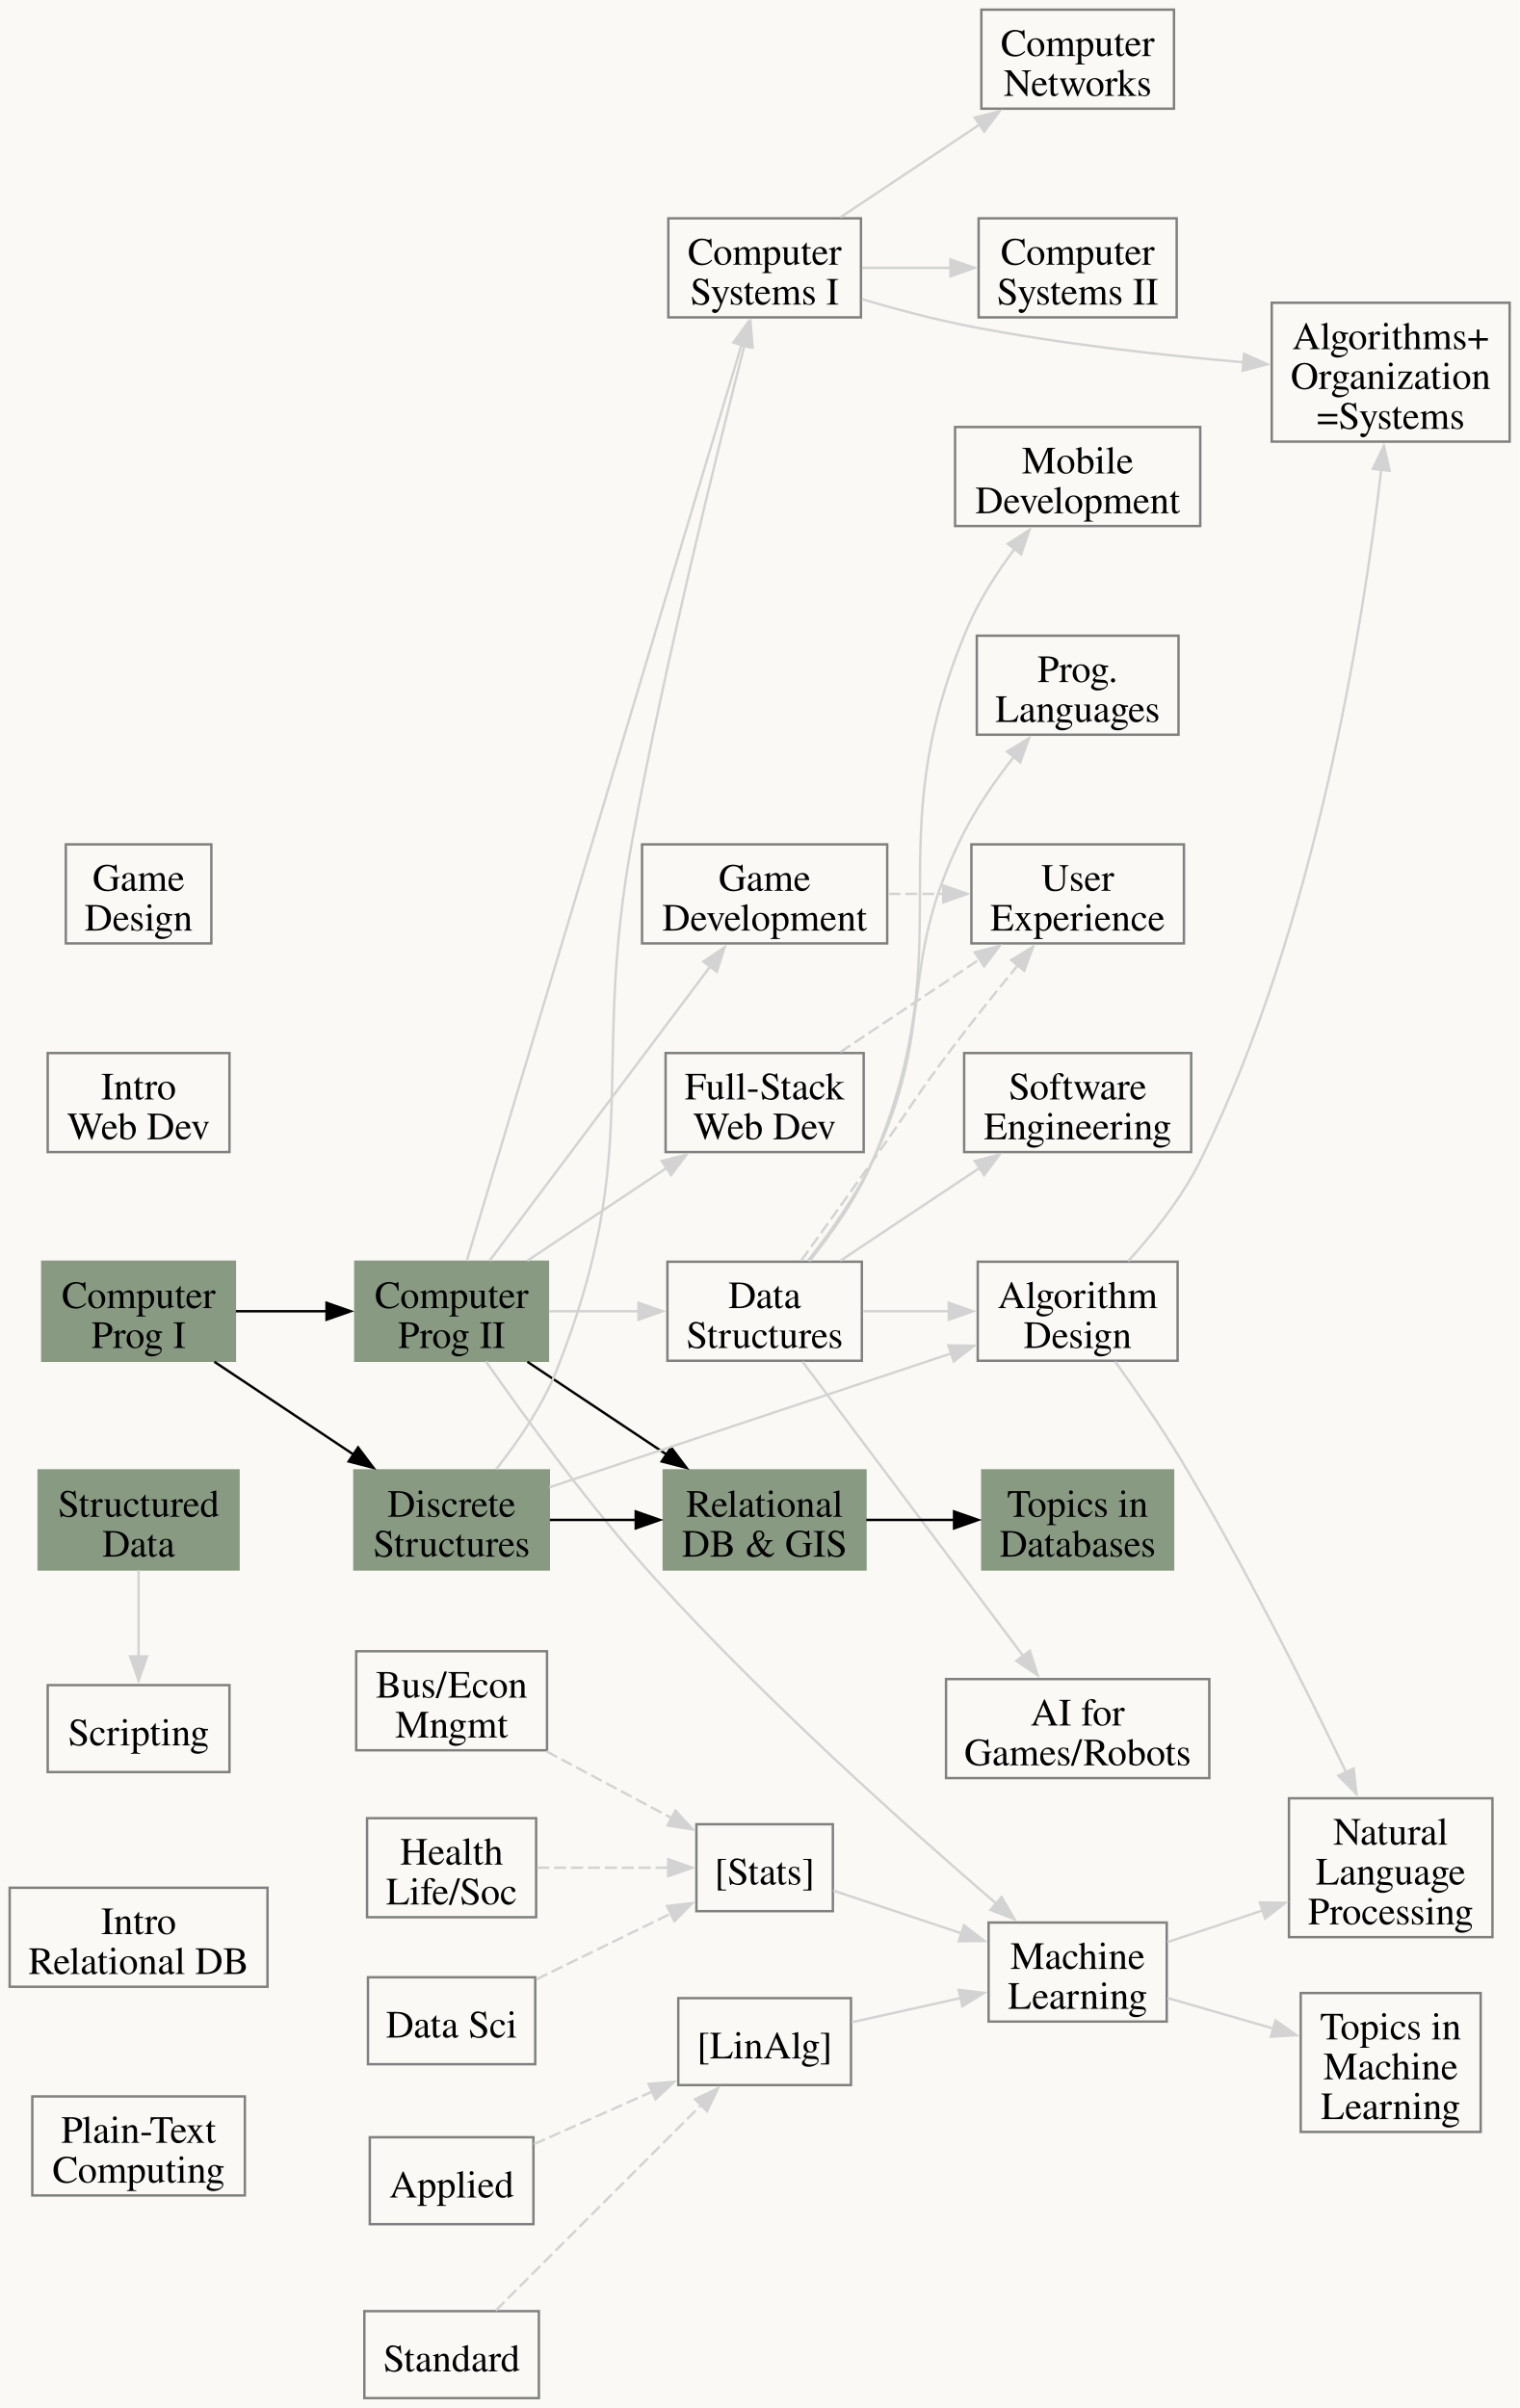
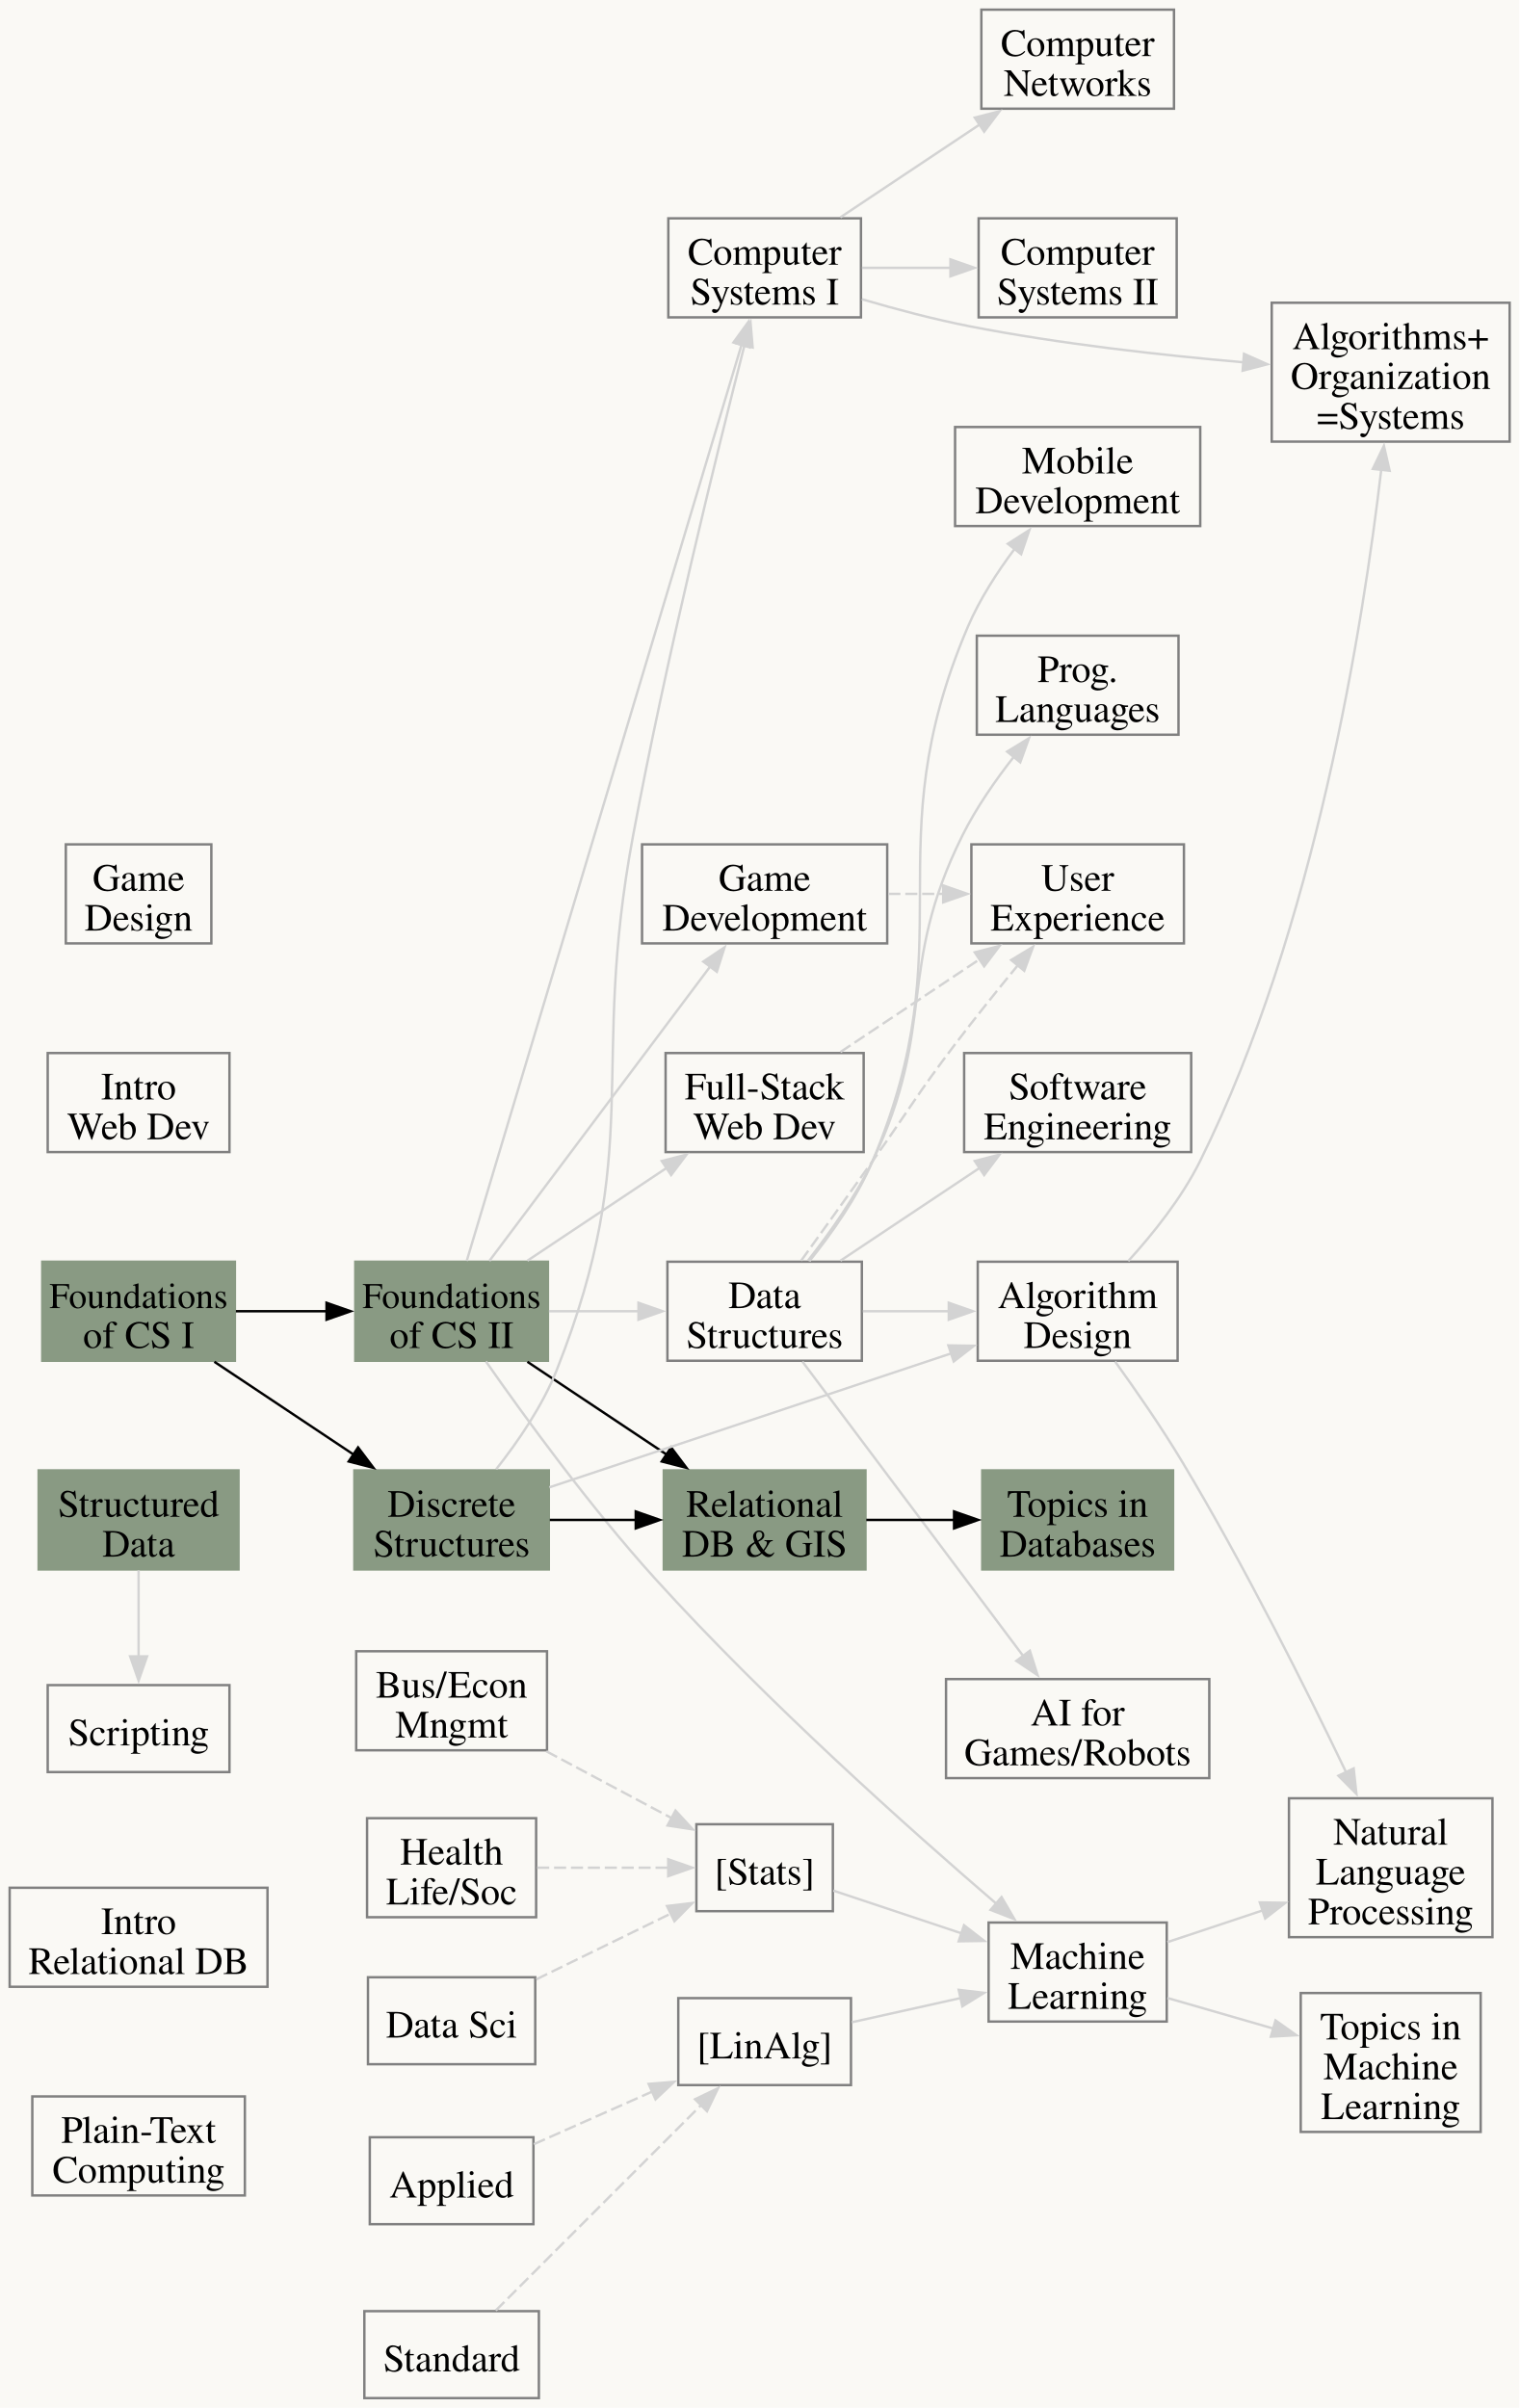
<svg xmlns="http://www.w3.org/2000/svg" width="629pt" height="997pt" viewBox="0.00 0.00 629.00 997.00">
  <g id="graph0" class="graph" transform="scale(1 1) rotate(0) translate(4 992.9)">
    <polygon fill="#faf9f5" stroke="none" points="-4,4 -4,-992.9 625.02,-992.9 625.02,4 -4,4" />
    <g id="node1" class="node">
      <polygon fill="none" stroke="gray" points="91,-556.9 15.75,-556.9 15.75,-515.9 91,-515.9 91,-556.9" />
      <text xml:space="preserve" text-anchor="middle" x="53.38" y="-537.7" font-family="Times" font-size="16.00">Intro</text>
      <text xml:space="preserve" text-anchor="middle" x="53.38" y="-521.2" font-family="Times" font-size="16.00">Web Dev</text>
    </g>
    <g id="node2" class="node">
      <polygon fill="none" stroke="gray" points="83.5,-643.3 23.25,-643.3 23.25,-602.3 83.5,-602.3 83.5,-643.3" />
      <text xml:space="preserve" text-anchor="middle" x="53.38" y="-624.1" font-family="Times" font-size="16.00">Game</text>
      <text xml:space="preserve" text-anchor="middle" x="53.38" y="-607.6" font-family="Times" font-size="16.00">Design</text>
    </g>
    <g id="node3" class="node">
      <polygon fill="#899a83" stroke="#899a83" points="94.75,-384.1 12,-384.1 12,-343.1 94.75,-343.1 94.75,-384.1" />
      <text xml:space="preserve" text-anchor="middle" x="53.38" y="-364.9" font-family="Times" font-size="16.00">Structured</text>
      <text xml:space="preserve" text-anchor="middle" x="53.38" y="-348.4" font-family="Times" font-size="16.00">Data</text>
    </g>
    <g id="node4" class="node">
      <polygon fill="none" stroke="gray" points="91,-295.2 15.75,-295.2 15.75,-259.2 91,-259.2 91,-295.2" />
      <text xml:space="preserve" text-anchor="middle" x="53.38" y="-270.25" font-family="Times" font-size="16.00">Scripting</text>
    </g>
    <g id="edge1" class="edge">
      <path fill="none" stroke="lightgray" d="M53.38,-342.68C53.38,-331.9 53.38,-318.56 53.38,-306.74" />
      <polygon fill="lightgray" stroke="lightgray" points="56.88,-307.09 53.38,-297.09 49.88,-307.09 56.88,-307.09" />
    </g>
    <g id="node5" class="node">
      <polygon fill="none" stroke="gray" points="106.75,-211.3 0,-211.3 0,-170.3 106.75,-170.3 106.75,-211.3" />
      <text xml:space="preserve" text-anchor="middle" x="53.38" y="-192.1" font-family="Times" font-size="16.00">Intro</text>
      <text xml:space="preserve" text-anchor="middle" x="53.38" y="-175.6" font-family="Times" font-size="16.00">Relational DB</text>
    </g>
    <g id="node6" class="node">
      <polygon fill="none" stroke="gray" points="97.38,-124.9 9.38,-124.9 9.38,-83.9 97.38,-83.9 97.38,-124.9" />
      <text xml:space="preserve" text-anchor="middle" x="53.38" y="-105.7" font-family="Times" font-size="16.00">Plain-Text</text>
      <text xml:space="preserve" text-anchor="middle" x="53.38" y="-89.2" font-family="Times" font-size="16.00">Computing</text>
    </g>
    <g id="node7" class="node">
      <polygon fill="#899a83" stroke="#899a83" points="93.25,-470.5 13.5,-470.5 13.5,-429.5 93.25,-429.5 93.25,-470.5" />
-       <text xml:space="preserve" text-anchor="middle" x="53.38" y="-451.3" font-family="Times" font-size="16.00">Computer</text>
-       <text xml:space="preserve" text-anchor="middle" x="53.38" y="-434.8" font-family="Times" font-size="16.00">Prog I</text>
+       <text xml:space="preserve" text-anchor="middle" x="53.38" y="-451.3" font-family="Times" font-size="15.00">Foundations</text>
+       <text xml:space="preserve" text-anchor="middle" x="53.38" y="-434.8" font-family="Times" font-size="16.00">of CS I</text>
    </g>
    <g id="node8" class="node">
      <polygon fill="#899a83" stroke="#899a83" points="222.85,-470.5 143.1,-470.5 143.1,-429.5 222.85,-429.5 222.85,-470.5" />
-       <text xml:space="preserve" text-anchor="middle" x="182.97" y="-451.3" font-family="Times" font-size="16.00">Computer</text>
-       <text xml:space="preserve" text-anchor="middle" x="182.97" y="-434.8" font-family="Times" font-size="16.00">Prog II</text>
+       <text xml:space="preserve" text-anchor="middle" x="182.97" y="-451.3" font-family="Times" font-size="15.00">Foundations</text>
+       <text xml:space="preserve" text-anchor="middle" x="182.97" y="-434.8" font-family="Times" font-size="16.00">of CS II</text>
    </g>
    <g id="edge2" class="edge">
      <path fill="none" stroke="black" d="M93.67,-450C105.62,-450 118.87,-450 131.42,-450" />
      <polygon fill="black" stroke="black" points="131.19,-453.5 141.19,-450 131.19,-446.5 131.19,-453.5" />
    </g>
    <g id="node12" class="node">
      <polygon fill="#899a83" stroke="#899a83" points="223.22,-384.1 142.72,-384.1 142.72,-343.1 223.22,-343.1 223.22,-384.1" />
      <text xml:space="preserve" text-anchor="middle" x="182.97" y="-364.9" font-family="Times" font-size="16.00">Discrete</text>
      <text xml:space="preserve" text-anchor="middle" x="182.97" y="-348.4" font-family="Times" font-size="16.00">Structures</text>
    </g>
    <g id="edge7" class="edge">
      <path fill="none" stroke="black" d="M84.75,-429.08C102.1,-417.52 123.85,-403.01 142.48,-390.6" />
      <polygon fill="black" stroke="black" points="144.25,-393.62 150.63,-385.16 140.37,-387.8 144.25,-393.62" />
    </g>
    <g id="node9" class="node">
      <polygon fill="none" stroke="gray" points="353.57,-556.9 271.57,-556.9 271.57,-515.9 353.57,-515.9 353.57,-556.9" />
      <text xml:space="preserve" text-anchor="middle" x="312.57" y="-537.7" font-family="Times" font-size="16.00">Full-Stack</text>
      <text xml:space="preserve" text-anchor="middle" x="312.57" y="-521.2" font-family="Times" font-size="16.00">Web Dev</text>
    </g>
    <g id="edge3" class="edge">
      <path fill="none" stroke="lightgray" d="M214.35,-470.92C231.7,-482.48 253.45,-496.99 272.08,-509.4" />
      <polygon fill="lightgray" stroke="lightgray" points="269.97,-512.2 280.23,-514.84 273.85,-506.38 269.97,-512.2" />
    </g>
    <g id="node10" class="node">
      <polygon fill="none" stroke="gray" points="363.32,-643.3 261.82,-643.3 261.82,-602.3 363.32,-602.3 363.32,-643.3" />
      <text xml:space="preserve" text-anchor="middle" x="312.57" y="-624.1" font-family="Times" font-size="16.00">Game</text>
      <text xml:space="preserve" text-anchor="middle" x="312.57" y="-607.6" font-family="Times" font-size="16.00">Development</text>
    </g>
    <g id="edge4" class="edge">
      <path fill="none" stroke="lightgray" d="M198.61,-470.84C221.47,-501.33 264.16,-558.24 290.3,-593.1" />
      <polygon fill="lightgray" stroke="lightgray" points="287.18,-594.77 295.98,-600.67 292.78,-590.57 287.18,-594.77" />
    </g>
    <g id="node11" class="node">
      <polygon fill="none" stroke="gray" points="352.45,-902.5 272.7,-902.5 272.7,-861.5 352.45,-861.5 352.45,-902.5" />
      <text xml:space="preserve" text-anchor="middle" x="312.57" y="-883.3" font-family="Times" font-size="16.00">Computer</text>
      <text xml:space="preserve" text-anchor="middle" x="312.57" y="-866.8" font-family="Times" font-size="16.00">Systems I</text>
    </g>
    <g id="edge5" class="edge">
      <path fill="none" stroke="lightgray" d="M189.23,-470.84C210.16,-540.62 277.9,-766.4 303.05,-850.26" />
      <polygon fill="lightgray" stroke="lightgray" points="299.65,-851.1 305.88,-859.67 306.36,-849.09 299.65,-851.1" />
    </g>
    <g id="node13" class="node">
      <polygon fill="none" stroke="gray" points="352.82,-470.5 272.32,-470.5 272.32,-429.5 352.82,-429.5 352.82,-470.5" />
      <text xml:space="preserve" text-anchor="middle" x="312.57" y="-451.3" font-family="Times" font-size="16.00">Data</text>
      <text xml:space="preserve" text-anchor="middle" x="312.57" y="-434.8" font-family="Times" font-size="16.00">Structures</text>
    </g>
    <g id="edge8" class="edge">
      <path fill="none" stroke="lightgray" d="M223.27,-450C235.1,-450 248.22,-450 260.67,-450" />
      <polygon fill="lightgray" stroke="lightgray" points="260.34,-453.5 270.34,-450 260.34,-446.5 260.34,-453.5" />
    </g>
    <g id="node14" class="node">
      <polygon fill="#899a83" stroke="#899a83" points="354.32,-384.1 270.82,-384.1 270.82,-343.1 354.32,-343.1 354.32,-384.1" />
      <text xml:space="preserve" text-anchor="middle" x="312.57" y="-364.9" font-family="Times" font-size="16.00">Relational</text>
      <text xml:space="preserve" text-anchor="middle" x="312.57" y="-348.4" font-family="Times" font-size="16.00">DB &amp; GIS</text>
    </g>
    <g id="edge9" class="edge">
      <path fill="none" stroke="black" d="M214.35,-429.08C231.7,-417.52 253.45,-403.01 272.08,-390.6" />
      <polygon fill="black" stroke="black" points="273.85,-393.62 280.23,-385.16 269.97,-387.8 273.85,-393.62" />
    </g>
    <g id="node21" class="node">
      <polygon fill="none" stroke="gray" points="479.05,-196.9 405.3,-196.9 405.3,-155.9 479.05,-155.9 479.05,-196.9" />
      <text xml:space="preserve" text-anchor="middle" x="442.17" y="-177.7" font-family="Times" font-size="16.00">Machine</text>
      <text xml:space="preserve" text-anchor="middle" x="442.17" y="-161.2" font-family="Times" font-size="16.00">Learning</text>
    </g>
    <g id="edge20" class="edge">
      <path fill="none" stroke="lightgray" d="M197.19,-429.2C213.17,-406.33 240.41,-368.91 267.12,-339.4 313.05,-288.67 372.38,-235.71 408.83,-204.41" />
      <polygon fill="lightgray" stroke="lightgray" points="410.66,-207.45 415.99,-198.3 406.11,-202.13 410.66,-207.45" />
    </g>
    <g id="node19" class="node">
      <polygon fill="none" stroke="gray" points="486.17,-643.3 398.17,-643.3 398.17,-602.3 486.17,-602.3 486.17,-643.3" />
      <text xml:space="preserve" text-anchor="middle" x="442.17" y="-624.1" font-family="Times" font-size="16.00">User</text>
      <text xml:space="preserve" text-anchor="middle" x="442.17" y="-607.6" font-family="Times" font-size="16.00">Experience</text>
    </g>
    <g id="edge16" class="edge">
      <path fill="none" stroke="lightgray" stroke-dasharray="5,2" d="M343.95,-557.32C361.3,-568.88 383.05,-583.39 401.68,-595.8" />
      <polygon fill="lightgray" stroke="lightgray" points="399.57,-598.6 409.83,-601.24 403.45,-592.78 399.57,-598.6" />
    </g>
    <g id="edge17" class="edge">
      <path fill="none" stroke="lightgray" stroke-dasharray="5,2" d="M363.8,-622.8C371.31,-622.8 379.09,-622.8 386.68,-622.8" />
      <polygon fill="lightgray" stroke="lightgray" points="386.51,-626.3 396.51,-622.8 386.51,-619.3 386.51,-626.3" />
    </g>
    <g id="node16" class="node">
      <polygon fill="none" stroke="gray" points="483.17,-902.5 401.17,-902.5 401.17,-861.5 483.17,-861.5 483.17,-902.5" />
      <text xml:space="preserve" text-anchor="middle" x="442.17" y="-883.3" font-family="Times" font-size="16.00">Computer</text>
      <text xml:space="preserve" text-anchor="middle" x="442.17" y="-866.8" font-family="Times" font-size="16.00">Systems II</text>
    </g>
    <g id="edge12" class="edge">
      <path fill="none" stroke="lightgray" d="M352.87,-882C364.47,-882 377.3,-882 389.53,-882" />
      <polygon fill="lightgray" stroke="lightgray" points="389.5,-885.5 399.5,-882 389.5,-878.5 389.5,-885.5" />
    </g>
    <g id="node25" class="node">
      <polygon fill="none" stroke="gray" points="482.05,-988.9 402.3,-988.9 402.3,-947.9 482.05,-947.9 482.05,-988.9" />
      <text xml:space="preserve" text-anchor="middle" x="442.17" y="-969.7" font-family="Times" font-size="16.00">Computer</text>
      <text xml:space="preserve" text-anchor="middle" x="442.17" y="-953.2" font-family="Times" font-size="16.00">Networks</text>
    </g>
    <g id="edge24" class="edge">
      <path fill="none" stroke="lightgray" d="M343.95,-902.92C361.3,-914.48 383.05,-928.99 401.68,-941.4" />
      <polygon fill="lightgray" stroke="lightgray" points="399.57,-944.2 409.83,-946.84 403.45,-938.38 399.57,-944.2" />
    </g>
    <g id="node27" class="node">
      <polygon fill="none" stroke="gray" points="621.02,-867.55 522.52,-867.55 522.52,-810.05 621.02,-810.05 621.02,-867.55" />
      <text xml:space="preserve" text-anchor="middle" x="571.77" y="-848.35" font-family="Times" font-size="16.00">Algorithms+</text>
      <text xml:space="preserve" text-anchor="middle" x="571.77" y="-831.85" font-family="Times" font-size="16.00">Organization</text>
      <text xml:space="preserve" text-anchor="middle" x="571.77" y="-815.35" font-family="Times" font-size="16.00">=Systems</text>
    </g>
    <g id="edge26" class="edge">
      <path fill="none" stroke="lightgray" d="M352.83,-869.02C366.84,-864.9 382.73,-860.68 397.47,-857.8 434.92,-850.48 477.47,-845.77 511.16,-842.87" />
      <polygon fill="lightgray" stroke="lightgray" points="511.04,-846.4 520.72,-842.08 510.47,-839.42 511.04,-846.4" />
    </g>
    <g id="edge6" class="edge">
      <path fill="none" stroke="lightgray" d="M201.43,-384.59C210.46,-396.01 220.64,-410.84 226.55,-425.8 263.06,-518.15 239.88,-549.38 258.12,-647 271.79,-720.12 292.71,-804.91 304.23,-849.97" />
      <polygon fill="lightgray" stroke="lightgray" points="300.83,-850.78 306.71,-859.6 307.61,-849.04 300.83,-850.78" />
    </g>
    <g id="edge10" class="edge">
      <path fill="none" stroke="black" d="M223.63,-363.6C234.99,-363.6 247.51,-363.6 259.48,-363.6" />
      <polygon fill="black" stroke="black" points="259.21,-367.1 269.21,-363.6 259.21,-360.1 259.21,-367.1" />
    </g>
    <g id="node17" class="node">
      <polygon fill="none" stroke="gray" points="483.55,-470.5 400.8,-470.5 400.8,-429.5 483.55,-429.5 483.55,-470.5" />
      <text xml:space="preserve" text-anchor="middle" x="442.17" y="-451.3" font-family="Times" font-size="16.00">Algorithm</text>
      <text xml:space="preserve" text-anchor="middle" x="442.17" y="-434.8" font-family="Times" font-size="16.00">Design</text>
    </g>
    <g id="edge13" class="edge">
      <path fill="none" stroke="lightgray" d="M223.47,-377.1C268.35,-392.06 340.85,-416.22 389.95,-432.59" />
      <polygon fill="lightgray" stroke="lightgray" points="388.64,-435.85 399.24,-435.69 390.86,-429.2 388.64,-435.85" />
    </g>
    <g id="node15" class="node">
      <polygon fill="none" stroke="gray" points="492.92,-816.1 391.42,-816.1 391.42,-775.1 492.92,-775.1 492.92,-816.1" />
      <text xml:space="preserve" text-anchor="middle" x="442.17" y="-796.9" font-family="Times" font-size="16.00">Mobile</text>
      <text xml:space="preserve" text-anchor="middle" x="442.17" y="-780.4" font-family="Times" font-size="16.00">Development</text>
    </g>
    <g id="edge11" class="edge">
      <path fill="none" stroke="lightgray" d="M331.08,-470.72C340.34,-482.19 350.91,-497.13 357.27,-512.2 396.15,-604.19 357.49,-641.57 396.72,-733.4 401.58,-744.77 408.86,-756.04 416.18,-765.8" />
      <polygon fill="lightgray" stroke="lightgray" points="413.26,-767.75 422.19,-773.46 418.76,-763.43 413.26,-767.75" />
    </g>
    <g id="edge14" class="edge">
      <path fill="none" stroke="lightgray" d="M353.23,-450C364.59,-450 377.11,-450 389.08,-450" />
      <polygon fill="lightgray" stroke="lightgray" points="388.81,-453.5 398.81,-450 388.81,-446.5 388.81,-453.5" />
    </g>
    <g id="node18" class="node">
      <polygon fill="none" stroke="gray" points="483.92,-729.7 400.42,-729.7 400.42,-688.7 483.92,-688.7 483.92,-729.7" />
      <text xml:space="preserve" text-anchor="middle" x="442.17" y="-710.5" font-family="Times" font-size="16.00">Prog.</text>
      <text xml:space="preserve" text-anchor="middle" x="442.17" y="-694" font-family="Times" font-size="16.00">Languages</text>
    </g>
    <g id="edge15" class="edge">
      <path fill="none" stroke="lightgray" d="M330.52,-470.97C339.62,-482.51 350.22,-497.44 357.27,-512.2 384.1,-568.27 366.79,-591.36 394.47,-647 400.13,-658.36 407.99,-669.69 415.7,-679.51" />
      <polygon fill="lightgray" stroke="lightgray" points="412.97,-681.71 422.01,-687.24 418.4,-677.28 412.97,-681.71" />
    </g>
    <g id="edge18" class="edge">
      <path fill="none" stroke="lightgray" stroke-dasharray="5,2" d="M327.72,-470.99C336.4,-483.03 347.47,-498.45 357.27,-512.2 372.56,-533.65 375.54,-539.62 391.47,-560.6 399.75,-571.5 409.14,-583.19 417.57,-593.46" />
      <polygon fill="lightgray" stroke="lightgray" points="414.65,-595.42 423.72,-600.9 420.05,-590.96 414.65,-595.42" />
    </g>
    <g id="node20" class="node">
      <polygon fill="none" stroke="gray" points="489.17,-556.9 395.17,-556.9 395.17,-515.9 489.17,-515.9 489.17,-556.9" />
      <text xml:space="preserve" text-anchor="middle" x="442.17" y="-537.7" font-family="Times" font-size="16.00">Software</text>
      <text xml:space="preserve" text-anchor="middle" x="442.17" y="-521.2" font-family="Times" font-size="16.00">Engineering</text>
    </g>
    <g id="edge19" class="edge">
      <path fill="none" stroke="lightgray" d="M343.95,-470.92C361.3,-482.48 383.05,-496.99 401.68,-509.4" />
      <polygon fill="lightgray" stroke="lightgray" points="399.57,-512.2 409.83,-514.84 403.45,-506.38 399.57,-512.2" />
    </g>
    <g id="node24" class="node">
      <polygon fill="none" stroke="gray" points="496.67,-297.7 387.67,-297.7 387.67,-256.7 496.67,-256.7 496.67,-297.7" />
      <text xml:space="preserve" text-anchor="middle" x="442.17" y="-278.5" font-family="Times" font-size="16.00">AI for</text>
      <text xml:space="preserve" text-anchor="middle" x="442.17" y="-262" font-family="Times" font-size="16.00">Games/Robots</text>
    </g>
    <g id="edge23" class="edge">
      <path fill="none" stroke="lightgray" d="M328.21,-429.16C351.07,-398.67 393.76,-341.76 419.9,-306.9" />
      <polygon fill="lightgray" stroke="lightgray" points="422.38,-309.43 425.58,-299.33 416.78,-305.23 422.38,-309.43" />
    </g>
    <g id="node26" class="node">
      <polygon fill="#899a83" stroke="#899a83" points="481.67,-384.1 402.67,-384.1 402.67,-343.1 481.67,-343.1 481.67,-384.1" />
      <text xml:space="preserve" text-anchor="middle" x="442.17" y="-364.9" font-family="Times" font-size="16.00">Topics in</text>
      <text xml:space="preserve" text-anchor="middle" x="442.17" y="-348.4" font-family="Times" font-size="16.00">Databases</text>
    </g>
    <g id="edge25" class="edge">
      <path fill="none" stroke="black" d="M354.65,-363.6C366.3,-363.6 379.07,-363.6 391.17,-363.6" />
      <polygon fill="black" stroke="black" points="391,-367.1 401,-363.6 391,-360.1 391,-367.1" />
    </g>
    <g id="edge27" class="edge">
      <path fill="none" stroke="lightgray" d="M463.1,-470.77C473.45,-482.13 485.32,-496.97 492.87,-512.2 540.58,-608.38 560.47,-735.07 567.89,-798.69" />
      <polygon fill="lightgray" stroke="lightgray" points="564.37,-798.76 568.96,-808.31 571.33,-797.99 564.37,-798.76" />
    </g>
    <g id="node29" class="node">
      <polygon fill="none" stroke="gray" points="613.9,-248.35 529.65,-248.35 529.65,-190.85 613.9,-190.85 613.9,-248.35" />
      <text xml:space="preserve" text-anchor="middle" x="571.77" y="-229.15" font-family="Times" font-size="16.00">Natural</text>
      <text xml:space="preserve" text-anchor="middle" x="571.77" y="-212.65" font-family="Times" font-size="16.00">Language</text>
      <text xml:space="preserve" text-anchor="middle" x="571.77" y="-196.15" font-family="Times" font-size="16.00">Processing</text>
    </g>
    <g id="edge30" class="edge">
      <path fill="none" stroke="lightgray" d="M457.68,-429.16C466.25,-417.29 476.85,-402 485.37,-387.8 511.11,-344.95 536.79,-293.58 553.38,-258.97" />
      <polygon fill="lightgray" stroke="lightgray" points="556.44,-260.7 557.58,-250.17 550.12,-257.69 556.44,-260.7" />
    </g>
    <g id="node28" class="node">
      <polygon fill="none" stroke="gray" points="609.02,-167.71 534.52,-167.71 534.52,-110.21 609.02,-110.21 609.02,-167.71" />
      <text xml:space="preserve" text-anchor="middle" x="571.77" y="-148.51" font-family="Times" font-size="16.00">Topics in</text>
      <text xml:space="preserve" text-anchor="middle" x="571.77" y="-132.01" font-family="Times" font-size="16.00">Machine</text>
      <text xml:space="preserve" text-anchor="middle" x="571.77" y="-115.51" font-family="Times" font-size="16.00">Learning</text>
    </g>
    <g id="edge28" class="edge">
      <path fill="none" stroke="lightgray" d="M479.31,-165.67C493.02,-161.71 508.76,-157.16 523.33,-152.96" />
      <polygon fill="lightgray" stroke="lightgray" points="524.09,-156.38 532.73,-150.24 522.15,-149.65 524.09,-156.38" />
    </g>
    <g id="edge29" class="edge">
      <path fill="none" stroke="lightgray" d="M479.31,-188.78C491.58,-192.87 505.49,-197.5 518.71,-201.91" />
      <polygon fill="lightgray" stroke="lightgray" points="517.58,-205.23 528.18,-205.07 519.8,-198.58 517.58,-205.23" />
    </g>
    <g id="node22" class="node">
      <polygon fill="none" stroke="gray" points="340.82,-237.6 284.32,-237.6 284.32,-201.6 340.82,-201.6 340.82,-237.6" />
      <text xml:space="preserve" text-anchor="middle" x="312.57" y="-212.65" font-family="Times" font-size="16.00">[Stats]</text>
    </g>
    <g id="edge21" class="edge">
      <path fill="none" stroke="lightgray" d="M341.02,-210.12C356.57,-204.94 376.25,-198.38 394.1,-192.42" />
      <polygon fill="lightgray" stroke="lightgray" points="395.12,-195.77 403.5,-189.29 392.91,-189.13 395.12,-195.77" />
    </g>
    <g id="node23" class="node">
      <polygon fill="none" stroke="gray" points="348.32,-165.6 276.82,-165.6 276.82,-129.6 348.32,-129.6 348.32,-165.6" />
      <text xml:space="preserve" text-anchor="middle" x="312.57" y="-140.65" font-family="Times" font-size="16.00">[LinAlg]</text>
    </g>
    <g id="edge22" class="edge">
      <path fill="none" stroke="lightgray" d="M348.68,-155.62C362.64,-158.73 378.84,-162.32 393.78,-165.65" />
      <polygon fill="lightgray" stroke="lightgray" points="392.92,-169.04 403.44,-167.79 394.43,-162.21 392.92,-169.04" />
    </g>
    <g id="node30" class="node">
      <polygon fill="none" stroke="gray" points="222.47,-309.22 143.47,-309.22 143.47,-268.22 222.47,-268.22 222.47,-309.22" />
      <text xml:space="preserve" text-anchor="middle" x="182.97" y="-290.02" font-family="Times" font-size="16.00">Bus/Econ</text>
      <text xml:space="preserve" text-anchor="middle" x="182.97" y="-273.52" font-family="Times" font-size="16.00">Mngmt</text>
    </g>
    <g id="edge31" class="edge">
      <path fill="none" stroke="lightgray" stroke-dasharray="5,2" d="M222.21,-267.79C238.75,-258.98 257.92,-248.75 274.35,-239.99" />
      <polygon fill="lightgray" stroke="lightgray" points="275.66,-243.26 282.84,-235.46 272.37,-237.08 275.66,-243.26" />
    </g>
    <g id="node31" class="node">
      <polygon fill="none" stroke="gray" points="217.97,-240.1 147.97,-240.1 147.97,-199.1 217.97,-199.1 217.97,-240.1" />
      <text xml:space="preserve" text-anchor="middle" x="182.97" y="-220.9" font-family="Times" font-size="16.00">Health</text>
      <text xml:space="preserve" text-anchor="middle" x="182.97" y="-204.4" font-family="Times" font-size="16.00">Life/Soc</text>
    </g>
    <g id="edge32" class="edge">
      <path fill="none" stroke="lightgray" stroke-dasharray="5,2" d="M218.39,-219.6C235.2,-219.6 255.35,-219.6 272.69,-219.6" />
      <polygon fill="lightgray" stroke="lightgray" points="272.66,-223.1 282.66,-219.6 272.66,-216.1 272.66,-223.1" />
    </g>
    <g id="node32" class="node">
      <polygon fill="none" stroke="gray" points="217.6,-174.24 148.35,-174.24 148.35,-138.24 217.6,-138.24 217.6,-174.24" />
      <text xml:space="preserve" text-anchor="middle" x="182.97" y="-149.29" font-family="Times" font-size="16.00">Data Sci</text>
    </g>
    <g id="edge33" class="edge">
      <path fill="none" stroke="lightgray" stroke-dasharray="5,2" d="M218.05,-173.39C235.34,-181.84 256.25,-192.06 273.99,-200.74" />
      <polygon fill="lightgray" stroke="lightgray" points="272.15,-203.73 282.67,-204.98 275.22,-197.44 272.15,-203.73" />
    </g>
    <g id="node33" class="node">
      <polygon fill="none" stroke="gray" points="216.85,-108 149.1,-108 149.1,-72 216.85,-72 216.85,-108" />
      <text xml:space="preserve" text-anchor="middle" x="182.97" y="-83.05" font-family="Times" font-size="16.00">Applied</text>
    </g>
    <g id="edge34" class="edge">
      <path fill="none" stroke="lightgray" stroke-dasharray="5,2" d="M217.03,-105.13C232.04,-111.81 249.91,-119.75 266.12,-126.95" />
      <polygon fill="lightgray" stroke="lightgray" points="264.54,-130.08 275.1,-130.95 267.39,-123.69 264.54,-130.08" />
    </g>
    <g id="node34" class="node">
      <polygon fill="none" stroke="gray" points="219.1,-36 146.85,-36 146.85,0 219.1,0 219.1,-36" />
      <text xml:space="preserve" text-anchor="middle" x="182.97" y="-11.05" font-family="Times" font-size="16.00">Standard</text>
    </g>
    <g id="edge35" class="edge">
      <path fill="none" stroke="lightgray" stroke-dasharray="5,2" d="M201.27,-36.29C223.46,-58.49 261.03,-96.06 286.31,-121.34" />
      <polygon fill="lightgray" stroke="lightgray" points="283.76,-123.73 293.3,-128.33 288.71,-118.78 283.76,-123.73" />
    </g>
  </g>
</svg>
